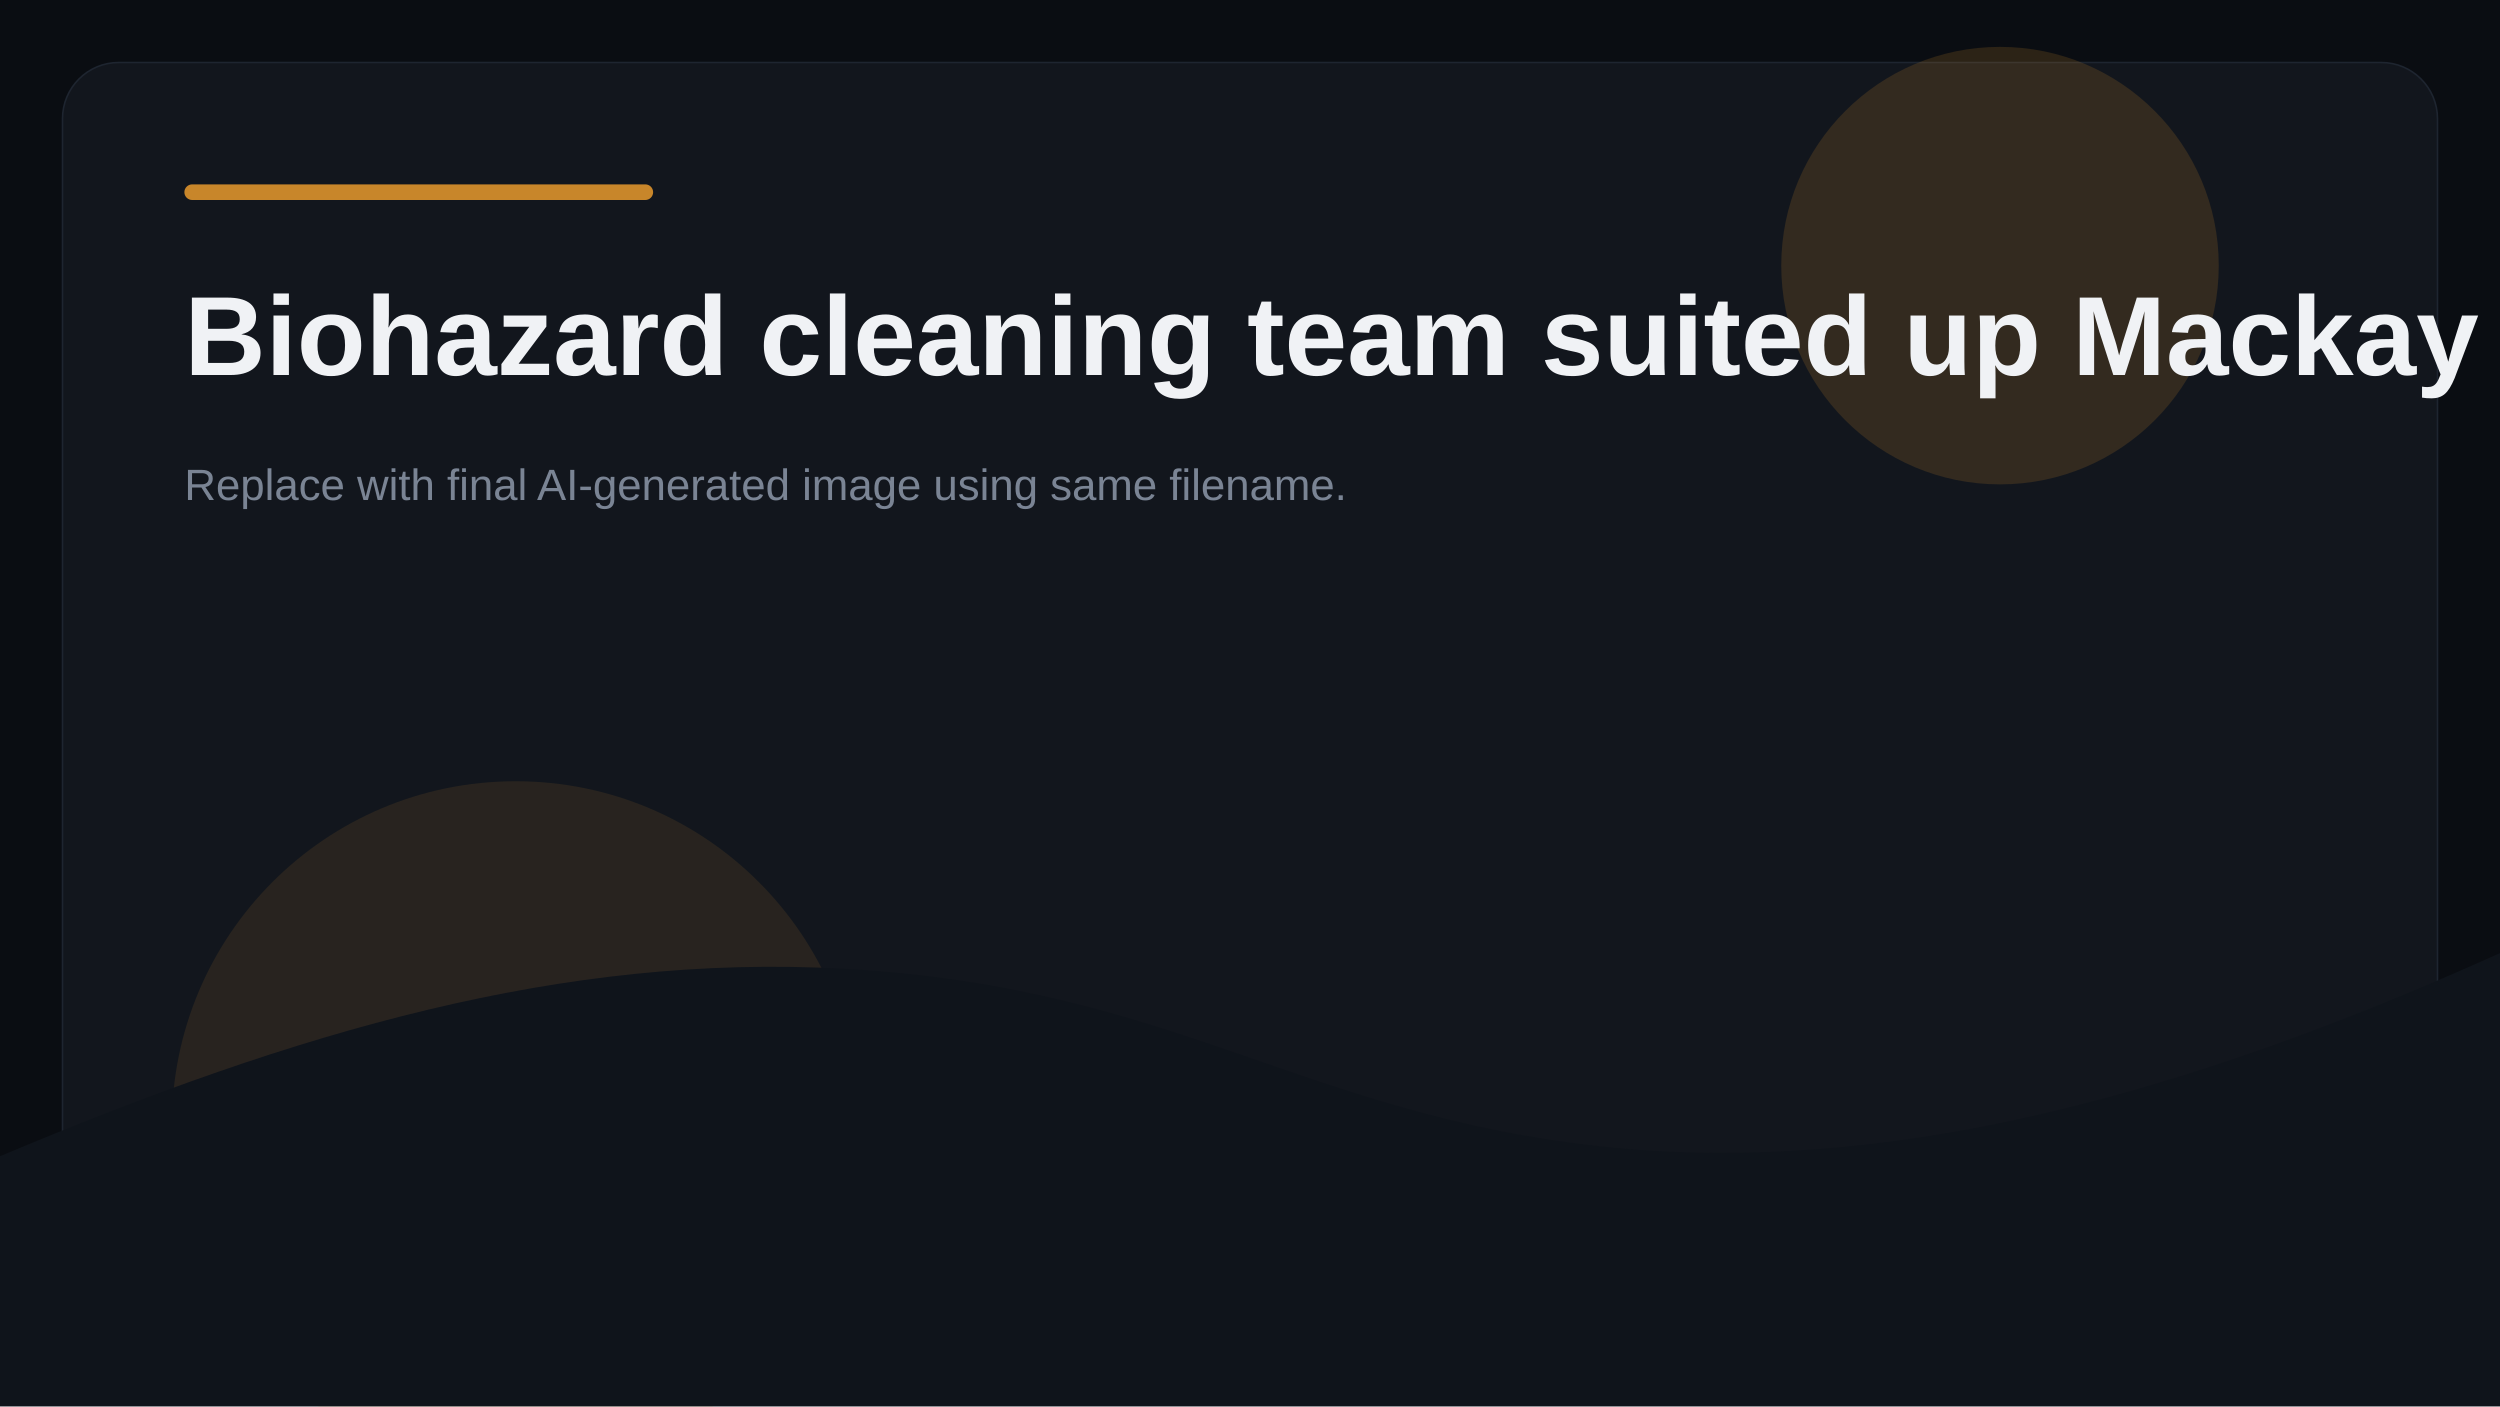
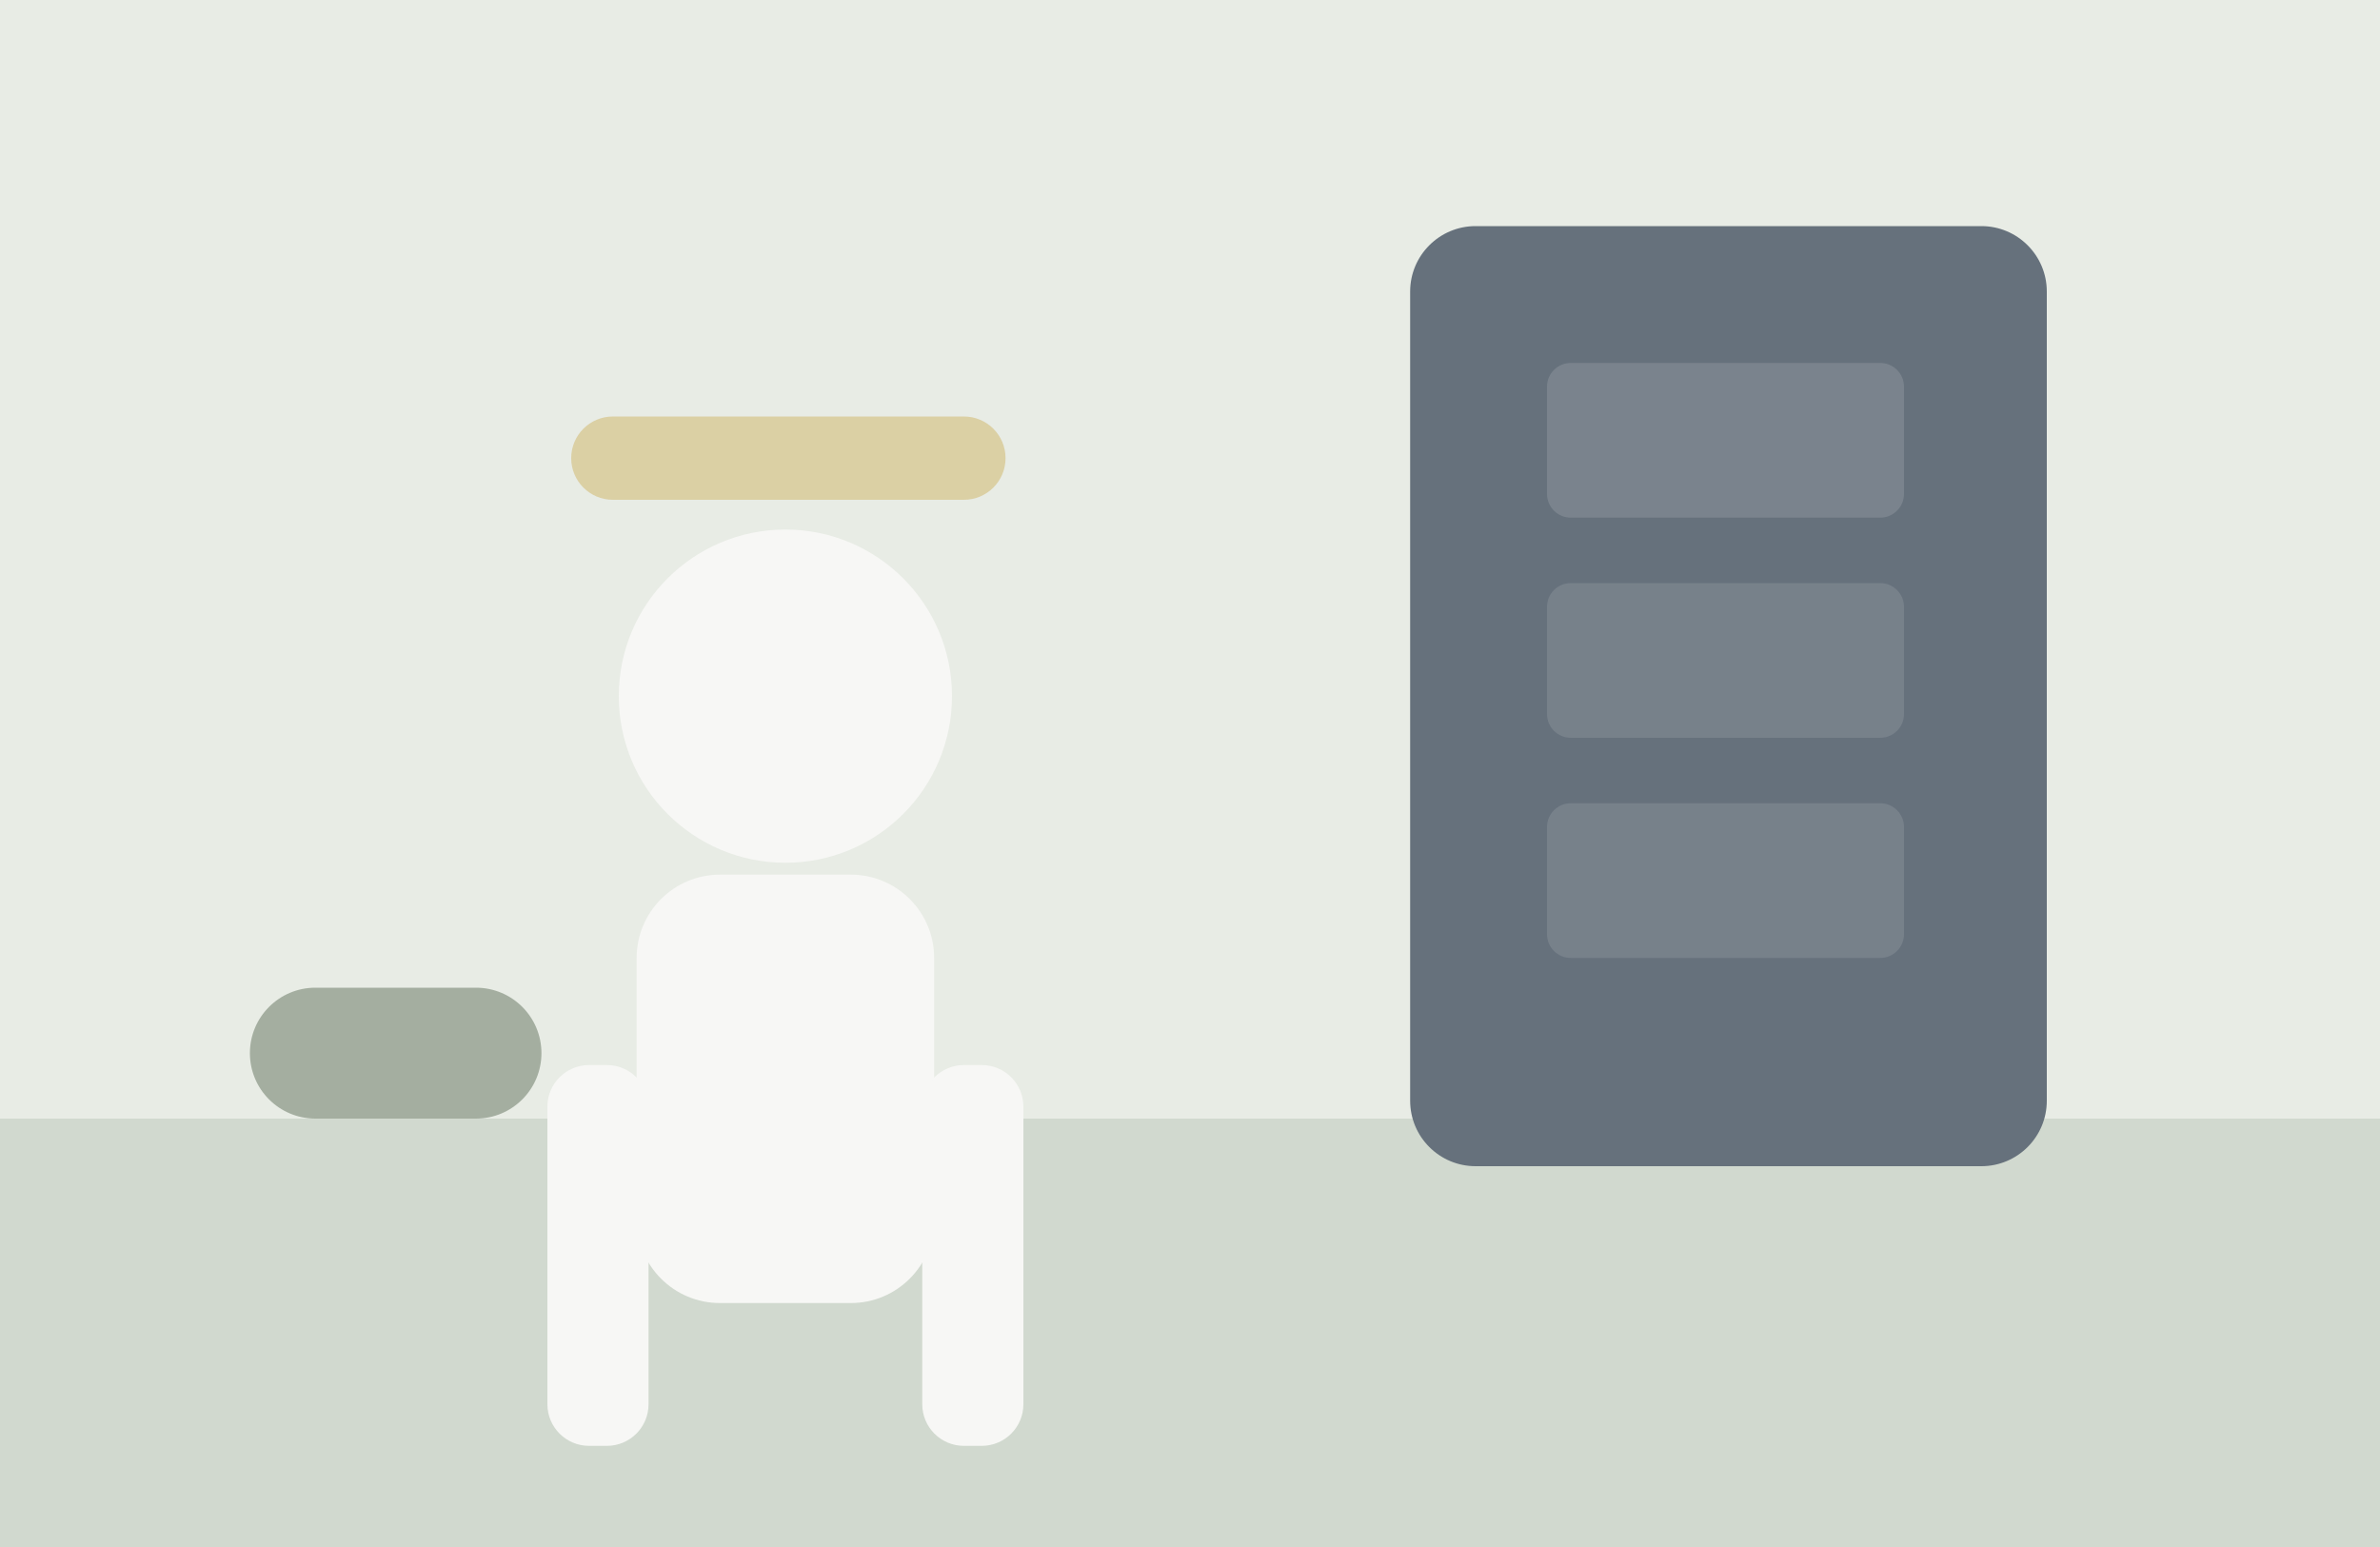
- <svg xmlns="http://www.w3.org/2000/svg" width="1600" height="900" viewBox="0 0 1600 900" fill="none">
-   <rect width="1600" height="900" fill="#0A0D12" />
-   <rect x="40" y="40" width="1520" height="820" rx="36" fill="#12161D" stroke="#1E2530" />
-   <circle cx="1280" cy="170" r="140" fill="#C8862A" fill-opacity="0.18" />
-   <circle cx="330" cy="720" r="220" fill="#C8862A" fill-opacity="0.12" />
-   <path d="M0 740C190 660 360 610 540 620C760 632 840 720 1050 736C1220 748 1400 700 1600 610V900H0V740Z" fill="#0F141B" />
-   <rect x="118" y="118" width="300" height="10" rx="5" fill="#C8862A" />
-   <text x="118" y="240" fill="#F0F2F5" font-size="72" font-family="Arial, sans-serif" font-weight="700">Biohazard cleaning team suited up Mackay</text>
-   <text x="118" y="320" fill="#7A8494" font-size="28" font-family="Arial, sans-serif">Replace with final AI-generated image using same filename.</text>
+ <svg xmlns="http://www.w3.org/2000/svg" width="800" height="520" viewBox="0 0 800 520" fill="none">
+   <rect width="800" height="520" fill="#E8ECE5" />
+   <rect y="376" width="800" height="144" fill="#D1D9CF" />
+   <rect x="474" y="76" width="214" height="316" rx="22" fill="#66717C" />
+   <rect x="520" y="122" width="120" height="52" rx="8" fill="#F7F7F5" fill-opacity="0.14" />
+   <rect x="520" y="196" width="120" height="52" rx="8" fill="#F7F7F5" fill-opacity="0.12" />
+   <rect x="520" y="270" width="120" height="52" rx="8" fill="#F7F7F5" fill-opacity="0.12" />
+   <circle cx="264" cy="234" r="56" fill="#F7F7F5" />
+   <rect x="214" y="294" width="100" height="144" rx="28" fill="#F7F7F5" />
+   <rect x="184" y="358" width="34" height="128" rx="14" fill="#F7F7F5" />
+   <rect x="310" y="358" width="34" height="128" rx="14" fill="#F7F7F5" />
+   <rect x="192" y="140" width="146" height="28" rx="14" fill="#C49A2C" fill-opacity="0.35" />
+   <rect x="84" y="332" width="98" height="44" rx="22" fill="#A4AEA0" />
</svg>
